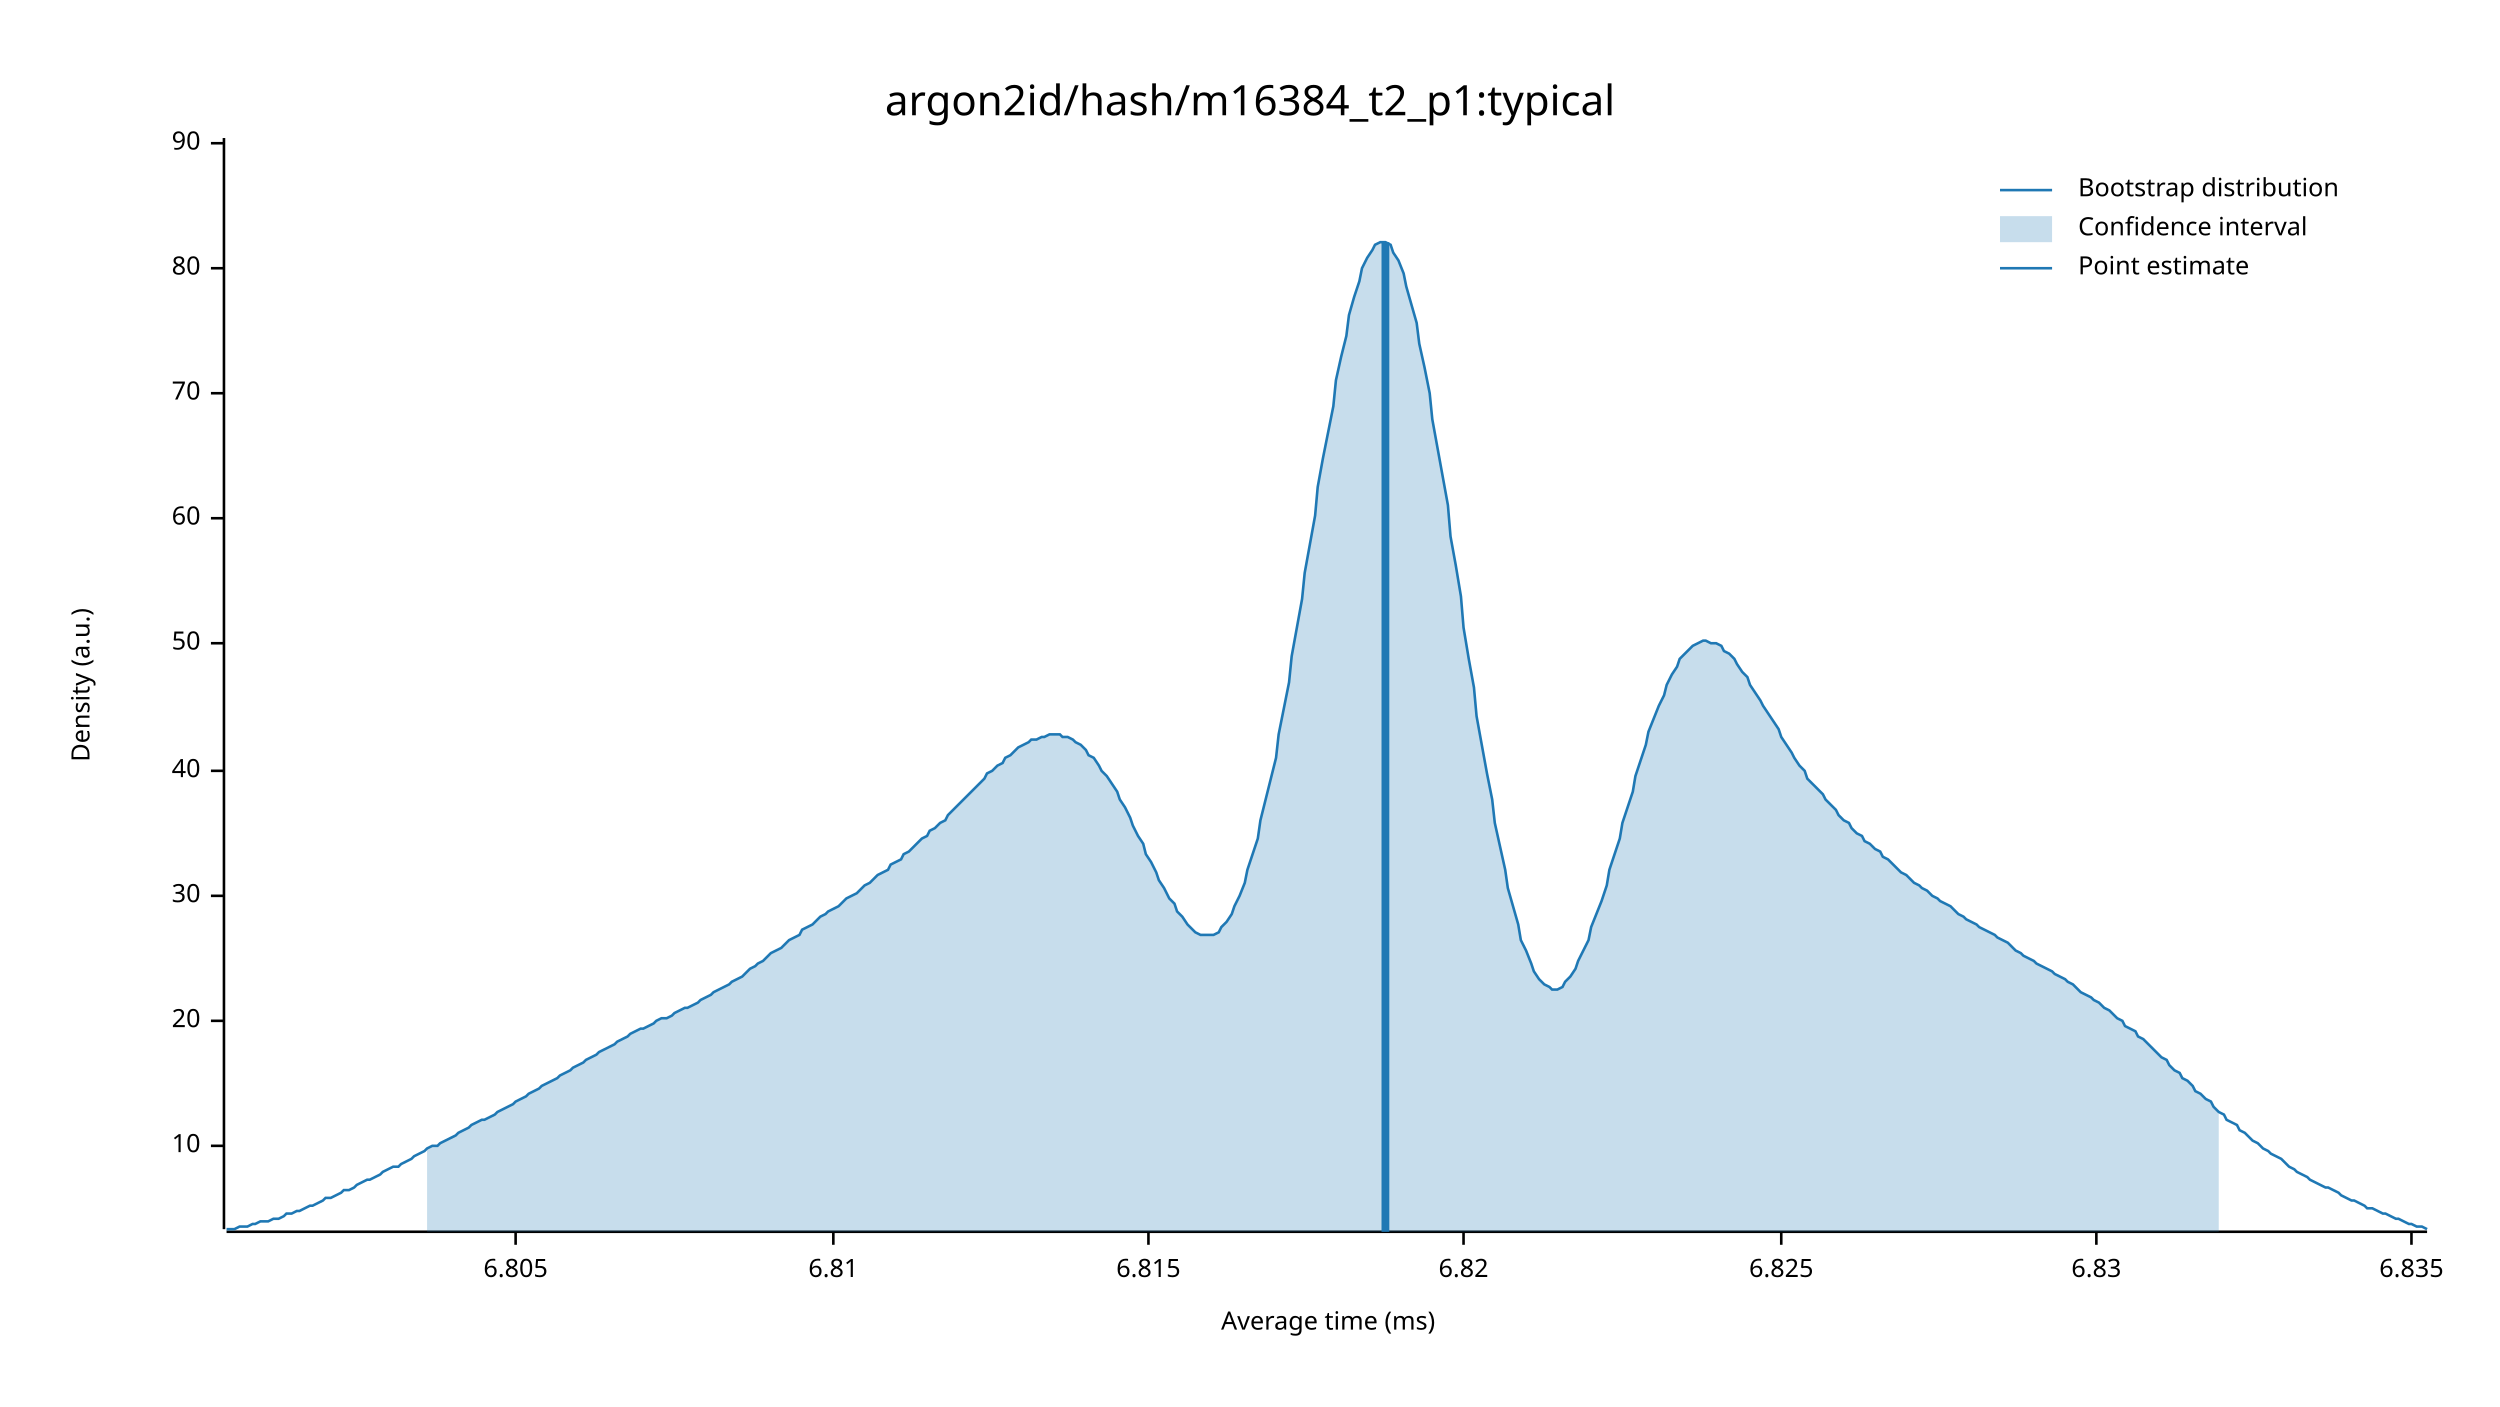
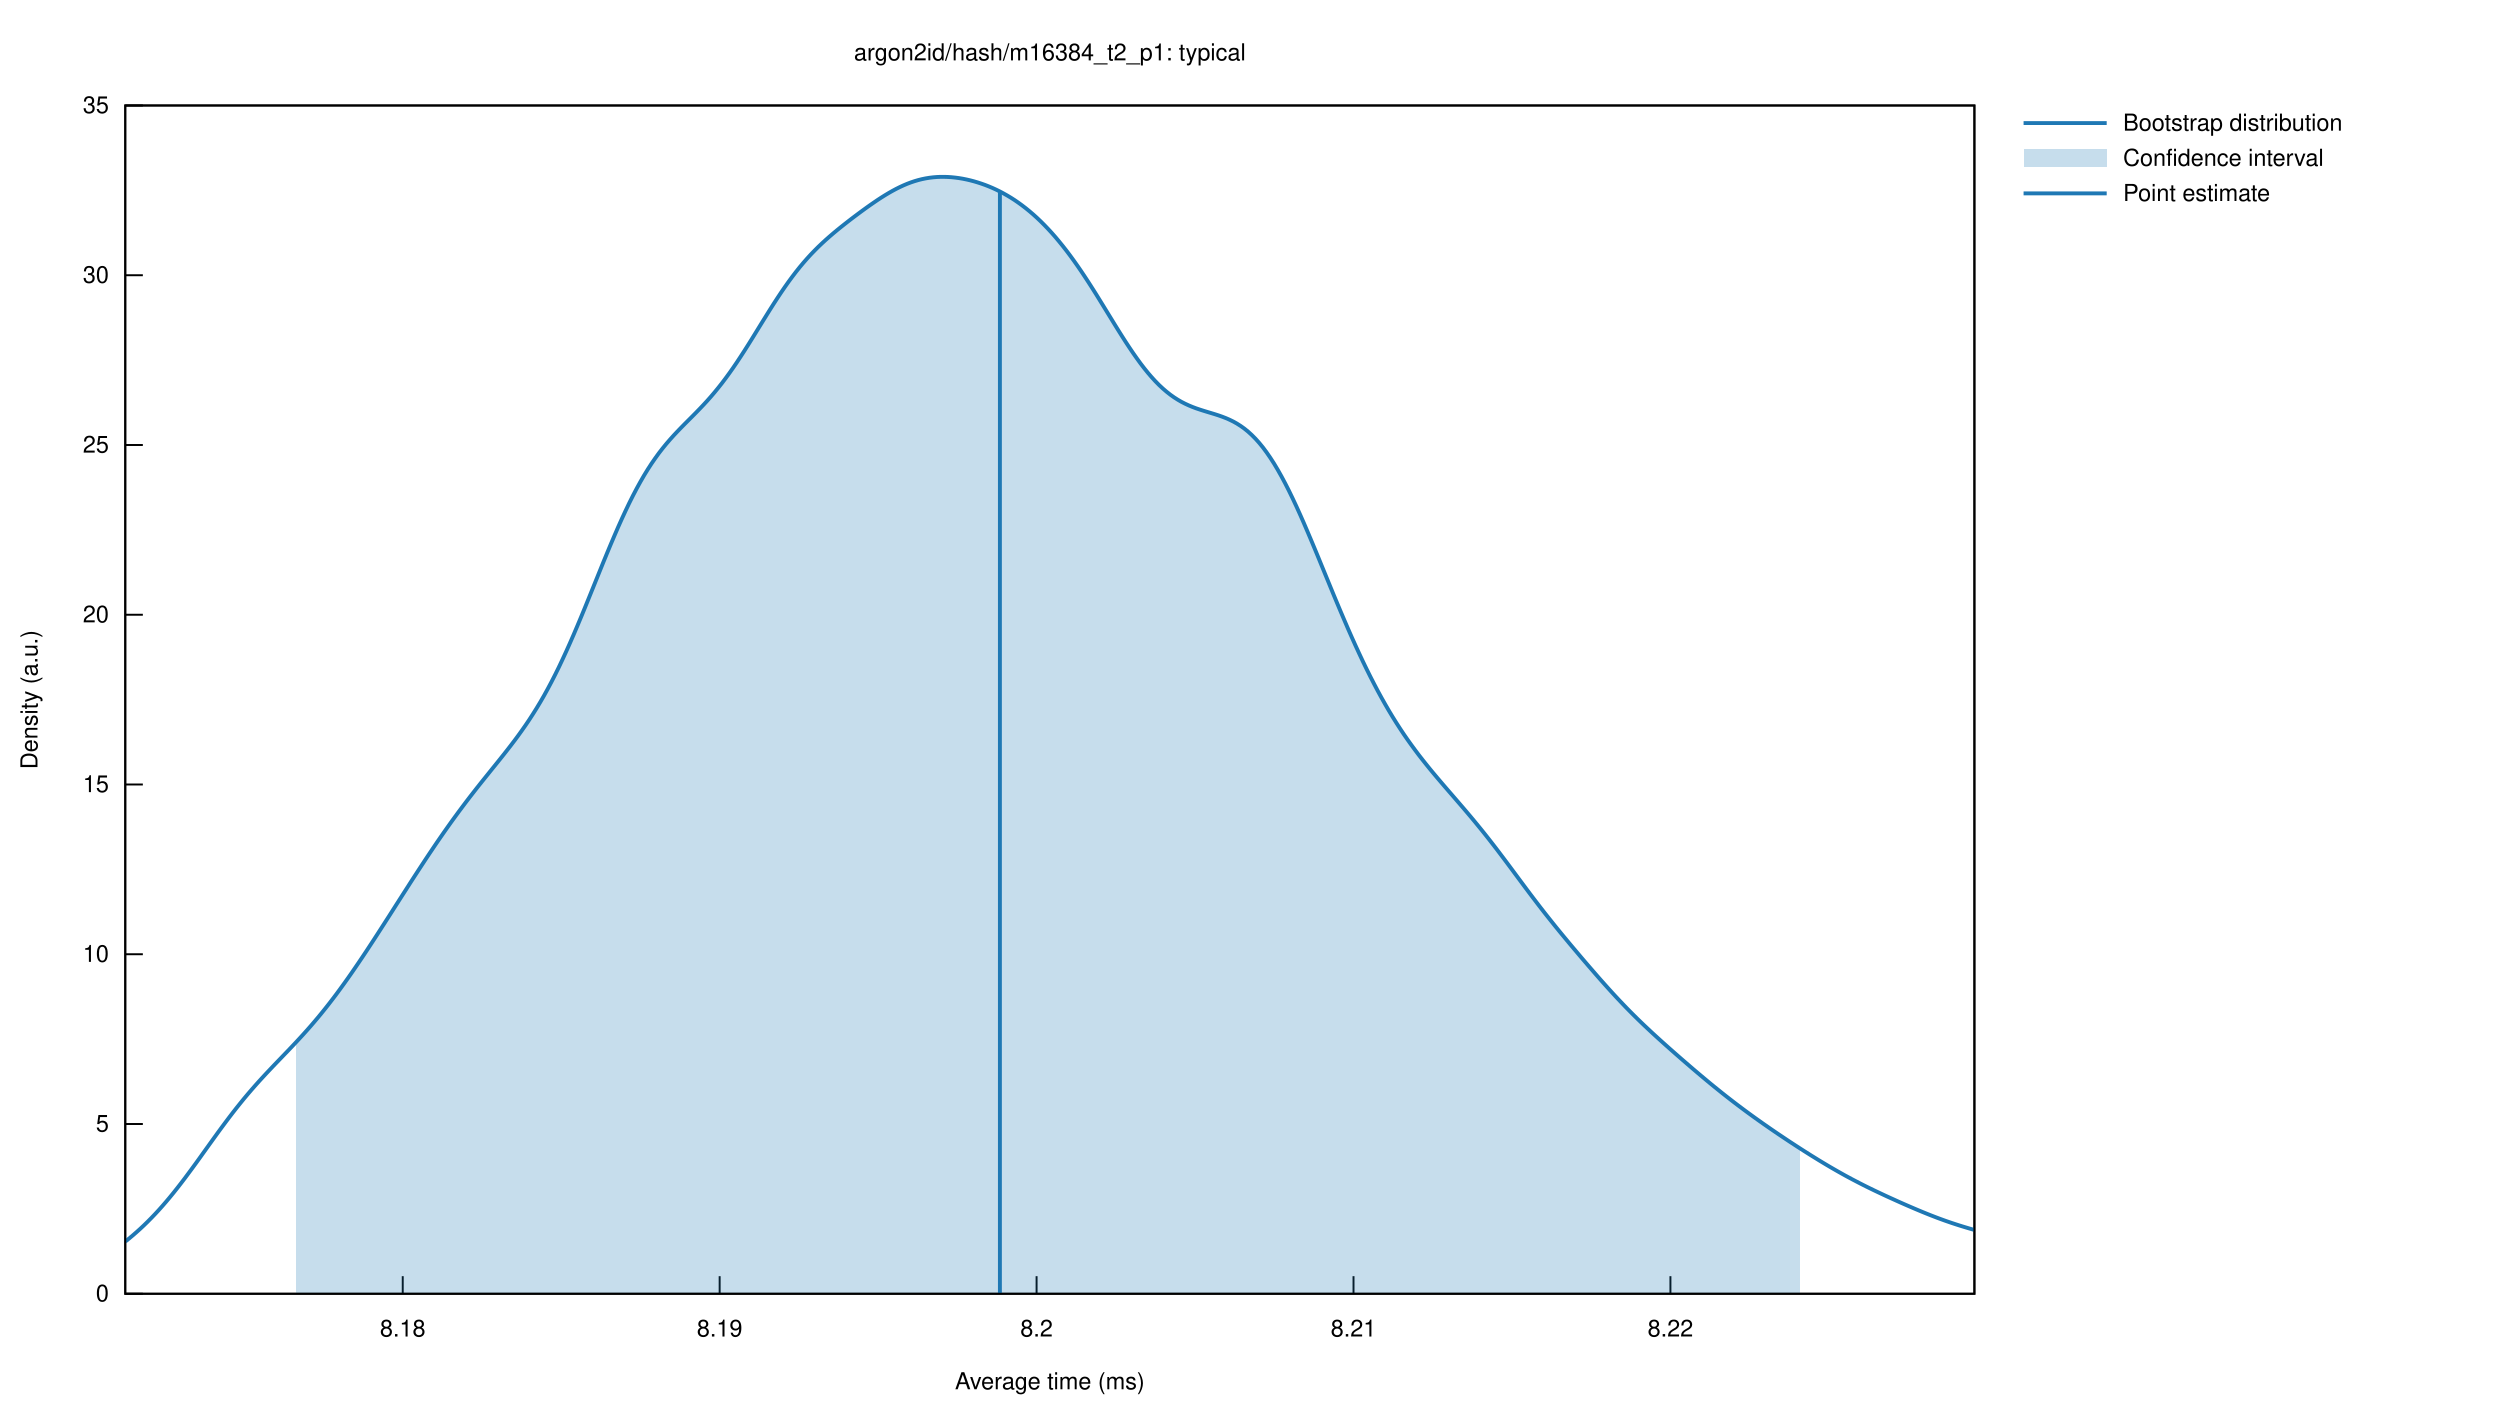
- <svg xmlns="http://www.w3.org/2000/svg" width="960" height="540" viewBox="0 0 960 540">
-   <text x="480" y="32" dy="0.76em" text-anchor="middle" font-family="sans-serif" font-size="16.129" opacity="1" fill="#000000">
- argon2id/hash/m16384_t2_p1:typical
- </text>
-   <text x="27" y="263" dy="0.76em" text-anchor="middle" font-family="sans-serif" font-size="9.677" opacity="1" fill="#000000" transform="rotate(270, 27, 263)">
- Density (a.u.)
- </text>
-   <text x="510" y="513" dy="-0.5ex" text-anchor="middle" font-family="sans-serif" font-size="9.677" opacity="1" fill="#000000">
- Average time (ms)
- </text>
-   <polyline fill="none" opacity="1" stroke="#000000" stroke-width="1" points="86,53 86,472 " />
-   <text x="77" y="440" dy="0.5ex" text-anchor="end" font-family="sans-serif" font-size="9.677" opacity="1" fill="#000000">
- 10
- </text>
-   <polyline fill="none" opacity="1" stroke="#000000" stroke-width="1" points="81,440 86,440 " />
-   <text x="77" y="392" dy="0.5ex" text-anchor="end" font-family="sans-serif" font-size="9.677" opacity="1" fill="#000000">
- 20
- </text>
-   <polyline fill="none" opacity="1" stroke="#000000" stroke-width="1" points="81,392 86,392 " />
-   <text x="77" y="344" dy="0.5ex" text-anchor="end" font-family="sans-serif" font-size="9.677" opacity="1" fill="#000000">
- 30
- </text>
-   <polyline fill="none" opacity="1" stroke="#000000" stroke-width="1" points="81,344 86,344 " />
-   <text x="77" y="296" dy="0.5ex" text-anchor="end" font-family="sans-serif" font-size="9.677" opacity="1" fill="#000000">
- 40
- </text>
-   <polyline fill="none" opacity="1" stroke="#000000" stroke-width="1" points="81,296 86,296 " />
-   <text x="77" y="247" dy="0.5ex" text-anchor="end" font-family="sans-serif" font-size="9.677" opacity="1" fill="#000000">
- 50
- </text>
-   <polyline fill="none" opacity="1" stroke="#000000" stroke-width="1" points="81,247 86,247 " />
-   <text x="77" y="199" dy="0.5ex" text-anchor="end" font-family="sans-serif" font-size="9.677" opacity="1" fill="#000000">
- 60
- </text>
-   <polyline fill="none" opacity="1" stroke="#000000" stroke-width="1" points="81,199 86,199 " />
-   <text x="77" y="151" dy="0.5ex" text-anchor="end" font-family="sans-serif" font-size="9.677" opacity="1" fill="#000000">
- 70
- </text>
-   <polyline fill="none" opacity="1" stroke="#000000" stroke-width="1" points="81,151 86,151 " />
-   <text x="77" y="103" dy="0.5ex" text-anchor="end" font-family="sans-serif" font-size="9.677" opacity="1" fill="#000000">
- 80
- </text>
-   <polyline fill="none" opacity="1" stroke="#000000" stroke-width="1" points="81,103 86,103 " />
-   <text x="77" y="55" dy="0.5ex" text-anchor="end" font-family="sans-serif" font-size="9.677" opacity="1" fill="#000000">
- 90
- </text>
-   <polyline fill="none" opacity="1" stroke="#000000" stroke-width="1" points="81,55 86,55 " />
-   <polyline fill="none" opacity="1" stroke="#000000" stroke-width="1" points="87,473 932,473 " />
-   <text x="198" y="483" dy="0.76em" text-anchor="middle" font-family="sans-serif" font-size="9.677" opacity="1" fill="#000000">
- 6.805
- </text>
-   <polyline fill="none" opacity="1" stroke="#000000" stroke-width="1" points="198,473 198,478 " />
-   <text x="320" y="483" dy="0.76em" text-anchor="middle" font-family="sans-serif" font-size="9.677" opacity="1" fill="#000000">
- 6.81
- </text>
-   <polyline fill="none" opacity="1" stroke="#000000" stroke-width="1" points="320,473 320,478 " />
-   <text x="441" y="483" dy="0.76em" text-anchor="middle" font-family="sans-serif" font-size="9.677" opacity="1" fill="#000000">
- 6.815
- </text>
-   <polyline fill="none" opacity="1" stroke="#000000" stroke-width="1" points="441,473 441,478 " />
-   <text x="562" y="483" dy="0.76em" text-anchor="middle" font-family="sans-serif" font-size="9.677" opacity="1" fill="#000000">
- 6.82
- </text>
-   <polyline fill="none" opacity="1" stroke="#000000" stroke-width="1" points="562,473 562,478 " />
-   <text x="684" y="483" dy="0.76em" text-anchor="middle" font-family="sans-serif" font-size="9.677" opacity="1" fill="#000000">
- 6.825
- </text>
-   <polyline fill="none" opacity="1" stroke="#000000" stroke-width="1" points="684,473 684,478 " />
-   <text x="805" y="483" dy="0.76em" text-anchor="middle" font-family="sans-serif" font-size="9.677" opacity="1" fill="#000000">
- 6.83
- </text>
-   <polyline fill="none" opacity="1" stroke="#000000" stroke-width="1" points="805,473 805,478 " />
-   <text x="926" y="483" dy="0.76em" text-anchor="middle" font-family="sans-serif" font-size="9.677" opacity="1" fill="#000000">
- 6.835
- </text>
-   <polyline fill="none" opacity="1" stroke="#000000" stroke-width="1" points="926,473 926,478 " />
-   <polyline fill="none" opacity="1" stroke="#1F78B4" stroke-width="1" points="87,472 88,472 90,472 92,471 93,471 95,471 97,470 98,470 100,469 102,469 103,469 105,468 107,468 109,467 110,466 112,466 114,465 115,465 117,464 119,463 120,463 122,462 124,461 125,460 127,460 129,459 131,458 132,457 134,457 136,456 137,455 139,454 141,453 142,453 144,452 146,451 147,450 149,449 151,448 153,448 154,447 156,446 158,445 159,444 161,443 163,442 164,441 166,440 168,440 169,439 171,438 173,437 175,436 176,435 178,434 180,433 181,432 183,431 185,430 186,430 188,429 190,428 191,427 193,426 195,425 197,424 198,423 200,422 202,421 203,420 205,419 207,418 208,417 210,416 212,415 214,414 215,413 217,412 219,411 220,410 222,409 224,408 225,407 227,406 229,405 230,404 232,403 234,402 236,401 237,400 239,399 241,398 242,397 244,396 246,395 247,395 249,394 251,393 252,392 254,391 256,391 258,390 259,389 261,388 263,387 264,387 266,386 268,385 269,384 271,383 273,382 274,381 276,380 278,379 280,378 281,377 283,376 285,375 286,374 288,372 290,371 291,370 293,369 295,367 296,366 298,365 300,364 302,362 303,361 305,360 307,359 308,357 310,356 312,355 313,354 315,352 317,351 318,350 320,349 322,348 324,346 325,345 327,344 329,343 330,342 332,340 334,339 335,338 337,336 339,335 341,334 342,332 344,331 346,330 347,328 349,327 351,325 352,324 354,322 356,321 357,319 359,318 361,316 363,315 364,313 366,311 368,309 369,308 371,306 373,304 374,303 376,301 378,299 379,297 381,296 383,294 385,293 386,291 388,290 390,288 391,287 393,286 395,285 396,284 398,284 400,283 401,283 403,282 405,282 407,282 408,283 410,283 412,284 413,285 415,286 417,288 418,290 420,291 422,294 423,296 425,298 427,301 429,304 430,307 432,310 434,314 435,317 437,321 439,324 440,328 442,331 444,335 445,338 447,341 449,345 451,347 452,350 454,352 456,355 457,356 459,358 461,359 462,359 464,359 466,359 468,358 469,356 471,354 473,351 474,348 476,344 478,339 479,334 481,328 483,322 484,315 486,307 488,299 490,291 491,282 493,272 495,262 496,252 498,241 500,230 501,220 503,209 505,198 506,187 508,176 510,166 512,156 513,146 515,137 517,129 518,121 520,114 522,108 523,103 525,99 527,96 528,94 530,93 532,93 534,94 535,97 537,100 539,105 540,110 542,117 544,124 545,132 547,141 549,151 550,161 552,172 554,183 556,194 557,206 559,217 561,229 562,241 564,253 566,264 567,275 569,286 571,297 573,307 574,316 576,325 578,334 579,341 581,348 583,355 584,361 586,365 588,370 589,373 591,376 593,378 595,379 596,380 598,380 600,379 601,377 603,375 605,372 606,369 608,365 610,361 611,356 613,351 615,346 617,340 618,334 620,328 622,322 623,316 625,310 627,304 628,298 630,292 632,286 633,281 635,276 637,271 639,267 640,263 642,259 644,256 645,253 647,251 649,249 650,248 652,247 654,246 655,246 657,247 659,247 661,248 662,250 664,251 666,253 667,255 669,258 671,260 672,263 674,266 676,269 677,271 679,274 681,277 683,280 684,283 686,286 688,289 689,291 691,294 693,296 694,299 696,301 698,303 700,305 701,307 703,309 705,311 706,313 708,315 710,316 711,318 713,320 715,321 716,323 718,324 720,326 722,327 723,329 725,330 727,332 728,333 730,335 732,336 733,337 735,339 737,340 738,341 740,342 742,344 744,345 745,346 747,347 749,348 750,349 752,351 754,352 755,353 757,354 759,355 760,356 762,357 764,358 766,359 767,360 769,361 771,362 772,363 774,365 776,366 777,367 779,368 781,369 782,370 784,371 786,372 788,373 789,374 791,375 793,376 794,377 796,378 798,380 799,381 801,382 803,383 804,384 806,385 808,387 810,388 811,389 813,391 815,392 816,394 818,395 820,396 821,398 823,399 825,401 827,403 828,404 830,406 832,407 833,409 835,411 837,412 838,414 840,415 842,417 843,419 845,420 847,422 849,423 850,425 852,427 854,428 855,430 857,431 859,432 860,434 862,435 864,437 865,438 867,439 869,441 871,442 872,443 874,444 876,445 877,446 879,448 881,449 882,450 884,451 886,452 887,453 889,454 891,455 893,456 894,456 896,457 898,458 899,459 901,460 903,461 904,461 906,462 908,463 909,464 911,464 913,465 915,466 916,466 918,467 920,468 921,468 923,469 925,470 926,470 928,471 930,471 932,472 " />
-   <polygon opacity="0.25" fill="#1F78B4" points="164,441 166,440 168,440 169,439 171,438 173,437 175,436 176,435 178,434 180,433 181,432 183,431 185,430 186,430 188,429 190,428 191,427 193,426 195,425 197,424 198,423 200,422 202,421 203,420 205,419 207,418 208,417 210,416 212,415 214,414 215,413 217,412 219,411 220,410 222,409 224,408 225,407 227,406 229,405 230,404 232,403 234,402 236,401 237,400 239,399 241,398 242,397 244,396 246,395 247,395 249,394 251,393 252,392 254,391 256,391 258,390 259,389 261,388 263,387 264,387 266,386 268,385 269,384 271,383 273,382 274,381 276,380 278,379 280,378 281,377 283,376 285,375 286,374 288,372 290,371 291,370 293,369 295,367 296,366 298,365 300,364 302,362 303,361 305,360 307,359 308,357 310,356 312,355 313,354 315,352 317,351 318,350 320,349 322,348 324,346 325,345 327,344 329,343 330,342 332,340 334,339 335,338 337,336 339,335 341,334 342,332 344,331 346,330 347,328 349,327 351,325 352,324 354,322 356,321 357,319 359,318 361,316 363,315 364,313 366,311 368,309 369,308 371,306 373,304 374,303 376,301 378,299 379,297 381,296 383,294 385,293 386,291 388,290 390,288 391,287 393,286 395,285 396,284 398,284 400,283 401,283 403,282 405,282 407,282 408,283 410,283 412,284 413,285 415,286 417,288 418,290 420,291 422,294 423,296 425,298 427,301 429,304 430,307 432,310 434,314 435,317 437,321 439,324 440,328 442,331 444,335 445,338 447,341 449,345 451,347 452,350 454,352 456,355 457,356 459,358 461,359 462,359 464,359 466,359 468,358 469,356 471,354 473,351 474,348 476,344 478,339 479,334 481,328 483,322 484,315 486,307 488,299 490,291 491,282 493,272 495,262 496,252 498,241 500,230 501,220 503,209 505,198 506,187 508,176 510,166 512,156 513,146 515,137 517,129 518,121 520,114 522,108 523,103 525,99 527,96 528,94 530,93 532,93 534,94 535,97 537,100 539,105 540,110 542,117 544,124 545,132 547,141 549,151 550,161 552,172 554,183 556,194 557,206 559,217 561,229 562,241 564,253 566,264 567,275 569,286 571,297 573,307 574,316 576,325 578,334 579,341 581,348 583,355 584,361 586,365 588,370 589,373 591,376 593,378 595,379 596,380 598,380 600,379 601,377 603,375 605,372 606,369 608,365 610,361 611,356 613,351 615,346 617,340 618,334 620,328 622,322 623,316 625,310 627,304 628,298 630,292 632,286 633,281 635,276 637,271 639,267 640,263 642,259 644,256 645,253 647,251 649,249 650,248 652,247 654,246 655,246 657,247 659,247 661,248 662,250 664,251 666,253 667,255 669,258 671,260 672,263 674,266 676,269 677,271 679,274 681,277 683,280 684,283 686,286 688,289 689,291 691,294 693,296 694,299 696,301 698,303 700,305 701,307 703,309 705,311 706,313 708,315 710,316 711,318 713,320 715,321 716,323 718,324 720,326 722,327 723,329 725,330 727,332 728,333 730,335 732,336 733,337 735,339 737,340 738,341 740,342 742,344 744,345 745,346 747,347 749,348 750,349 752,351 754,352 755,353 757,354 759,355 760,356 762,357 764,358 766,359 767,360 769,361 771,362 772,363 774,365 776,366 777,367 779,368 781,369 782,370 784,371 786,372 788,373 789,374 791,375 793,376 794,377 796,378 798,380 799,381 801,382 803,383 804,384 806,385 808,387 810,388 811,389 813,391 815,392 816,394 818,395 820,396 821,398 823,399 825,401 827,403 828,404 830,406 832,407 833,409 835,411 837,412 838,414 840,415 842,417 843,419 845,420 847,422 849,423 850,425 852,427 852,473 164,473 " />
-   <polyline fill="none" opacity="1" stroke="#1F78B4" stroke-width="3" points="532,473 532,93 " />
-   <text x="798" y="68" dy="0.76em" text-anchor="start" font-family="sans-serif" font-size="9.677" opacity="1" fill="#000000">
- Bootstrap distribution
- </text>
-   <text x="798" y="83" dy="0.76em" text-anchor="start" font-family="sans-serif" font-size="9.677" opacity="1" fill="#000000">
- Confidence interval
- </text>
-   <text x="798" y="98" dy="0.76em" text-anchor="start" font-family="sans-serif" font-size="9.677" opacity="1" fill="#000000">
- Point estimate
- </text>
-   <polyline fill="none" opacity="1" stroke="#1F78B4" stroke-width="1" points="768,73 788,73 " />
-   <rect x="768" y="83" width="20" height="10" opacity="0.25" fill="#1F78B4" stroke="none" />
-   <polyline fill="none" opacity="1" stroke="#1F78B4" stroke-width="1" points="768,103 788,103 " />
+ <svg xmlns="http://www.w3.org/2000/svg" xmlns:xlink="http://www.w3.org/1999/xlink" viewBox="0 0 1280 720">
+   <g id="gnuplot_canvas">
+     <rect x="0" y="0" width="1280" height="720" fill="none" />
+     <defs>
+       <circle id="gpDot" r="0.5" stroke-width="0.5" stroke="currentColor" />
+       <path id="gpPt0" stroke-width="0.222" stroke="currentColor" d="M-1,0 h2 M0,-1 v2" />
+       <path id="gpPt1" stroke-width="0.222" stroke="currentColor" d="M-1,-1 L1,1 M1,-1 L-1,1" />
+       <path id="gpPt2" stroke-width="0.222" stroke="currentColor" d="M-1,0 L1,0 M0,-1 L0,1 M-1,-1 L1,1 M-1,1 L1,-1" />
+       <rect id="gpPt3" stroke-width="0.222" stroke="currentColor" x="-1" y="-1" width="2" height="2" />
+       <rect id="gpPt4" stroke-width="0.222" stroke="currentColor" fill="currentColor" x="-1" y="-1" width="2" height="2" />
+       <circle id="gpPt5" stroke-width="0.222" stroke="currentColor" cx="0" cy="0" r="1" />
+       <use xlink:href="#gpPt5" id="gpPt6" fill="currentColor" stroke="none" />
+       <path id="gpPt7" stroke-width="0.222" stroke="currentColor" d="M0,-1.33 L-1.33,0.67 L1.33,0.67 z" />
+       <use xlink:href="#gpPt7" id="gpPt8" fill="currentColor" stroke="none" />
+       <use xlink:href="#gpPt7" id="gpPt9" stroke="currentColor" transform="rotate(180)" />
+       <use xlink:href="#gpPt9" id="gpPt10" fill="currentColor" stroke="none" />
+       <use xlink:href="#gpPt3" id="gpPt11" stroke="currentColor" transform="rotate(45)" />
+       <use xlink:href="#gpPt11" id="gpPt12" fill="currentColor" stroke="none" />
+       <path id="gpPt13" stroke-width="0.222" stroke="currentColor" d="M0,1.330 L1.265,0.411 L0.782,-1.067 L-0.782,-1.076 L-1.265,0.411 z" />
+       <use xlink:href="#gpPt13" id="gpPt14" fill="currentColor" stroke="none" />
+       <filter id="textbox" filterUnits="objectBoundingBox" x="0" y="0" height="1" width="1">
+         <feFlood flood-color="white" flood-opacity="1" result="bgnd" />
+         <feComposite in="SourceGraphic" in2="bgnd" operator="atop" />
+       </filter>
+       <filter id="greybox" filterUnits="objectBoundingBox" x="0" y="0" height="1" width="1">
+         <feFlood flood-color="lightgrey" flood-opacity="1" result="grey" />
+         <feComposite in="SourceGraphic" in2="grey" operator="atop" />
+       </filter>
+     </defs>
+     <g fill="none" color="white" stroke="currentColor" stroke-width="1.00" stroke-linecap="butt" stroke-linejoin="miter">
+ </g>
+     <g fill="none" color="black" stroke="currentColor" stroke-width="1.00" stroke-linecap="butt" stroke-linejoin="miter">
+       <path stroke="black" d="M64.14,662.40 L73.14,662.40  " />
+       <g transform="translate(55.75,666.30)" stroke="none" fill="black" font-family="Helvetica" font-size="12.00" text-anchor="end">
+         <text>
+           <tspan font-family="Helvetica"> 0</tspan>
+         </text>
+       </g>
+     </g>
+     <g fill="none" color="black" stroke="currentColor" stroke-width="1.00" stroke-linecap="butt" stroke-linejoin="miter">
+       <path stroke="black" d="M64.14,575.49 L73.14,575.49  " />
+       <g transform="translate(55.75,579.39)" stroke="none" fill="black" font-family="Helvetica" font-size="12.00" text-anchor="end">
+         <text>
+           <tspan font-family="Helvetica"> 5</tspan>
+         </text>
+       </g>
+     </g>
+     <g fill="none" color="black" stroke="currentColor" stroke-width="1.00" stroke-linecap="butt" stroke-linejoin="miter">
+       <path stroke="black" d="M64.14,488.57 L73.14,488.57  " />
+       <g transform="translate(55.75,492.47)" stroke="none" fill="black" font-family="Helvetica" font-size="12.00" text-anchor="end">
+         <text>
+           <tspan font-family="Helvetica"> 10</tspan>
+         </text>
+       </g>
+     </g>
+     <g fill="none" color="black" stroke="currentColor" stroke-width="1.00" stroke-linecap="butt" stroke-linejoin="miter">
+       <path stroke="black" d="M64.14,401.66 L73.14,401.66  " />
+       <g transform="translate(55.75,405.56)" stroke="none" fill="black" font-family="Helvetica" font-size="12.00" text-anchor="end">
+         <text>
+           <tspan font-family="Helvetica"> 15</tspan>
+         </text>
+       </g>
+     </g>
+     <g fill="none" color="black" stroke="currentColor" stroke-width="1.00" stroke-linecap="butt" stroke-linejoin="miter">
+       <path stroke="black" d="M64.14,314.75 L73.14,314.75  " />
+       <g transform="translate(55.75,318.65)" stroke="none" fill="black" font-family="Helvetica" font-size="12.00" text-anchor="end">
+         <text>
+           <tspan font-family="Helvetica"> 20</tspan>
+         </text>
+       </g>
+     </g>
+     <g fill="none" color="black" stroke="currentColor" stroke-width="1.00" stroke-linecap="butt" stroke-linejoin="miter">
+       <path stroke="black" d="M64.14,227.84 L73.14,227.84  " />
+       <g transform="translate(55.75,231.74)" stroke="none" fill="black" font-family="Helvetica" font-size="12.00" text-anchor="end">
+         <text>
+           <tspan font-family="Helvetica"> 25</tspan>
+         </text>
+       </g>
+     </g>
+     <g fill="none" color="black" stroke="currentColor" stroke-width="1.00" stroke-linecap="butt" stroke-linejoin="miter">
+       <path stroke="black" d="M64.14,140.92 L73.14,140.92  " />
+       <g transform="translate(55.75,144.82)" stroke="none" fill="black" font-family="Helvetica" font-size="12.00" text-anchor="end">
+         <text>
+           <tspan font-family="Helvetica"> 30</tspan>
+         </text>
+       </g>
+     </g>
+     <g fill="none" color="black" stroke="currentColor" stroke-width="1.00" stroke-linecap="butt" stroke-linejoin="miter">
+       <path stroke="black" d="M64.14,54.01 L73.14,54.01  " />
+       <g transform="translate(55.75,57.91)" stroke="none" fill="black" font-family="Helvetica" font-size="12.00" text-anchor="end">
+         <text>
+           <tspan font-family="Helvetica"> 35</tspan>
+         </text>
+       </g>
+     </g>
+     <g fill="none" color="black" stroke="currentColor" stroke-width="1.00" stroke-linecap="butt" stroke-linejoin="miter">
+       <path stroke="black" d="M206.20,662.40 L206.20,653.40  " />
+       <g transform="translate(206.20,684.30)" stroke="none" fill="black" font-family="Helvetica" font-size="12.00" text-anchor="middle">
+         <text>
+           <tspan font-family="Helvetica"> 8.18</tspan>
+         </text>
+       </g>
+     </g>
+     <g fill="none" color="black" stroke="currentColor" stroke-width="1.00" stroke-linecap="butt" stroke-linejoin="miter">
+       <path stroke="black" d="M368.46,662.40 L368.46,653.40  " />
+       <g transform="translate(368.46,684.30)" stroke="none" fill="black" font-family="Helvetica" font-size="12.00" text-anchor="middle">
+         <text>
+           <tspan font-family="Helvetica"> 8.19</tspan>
+         </text>
+       </g>
+     </g>
+     <g fill="none" color="black" stroke="currentColor" stroke-width="1.00" stroke-linecap="butt" stroke-linejoin="miter">
+       <path stroke="black" d="M530.73,662.40 L530.73,653.40  " />
+       <g transform="translate(530.73,684.30)" stroke="none" fill="black" font-family="Helvetica" font-size="12.00" text-anchor="middle">
+         <text>
+           <tspan font-family="Helvetica"> 8.2</tspan>
+         </text>
+       </g>
+     </g>
+     <g fill="none" color="black" stroke="currentColor" stroke-width="1.00" stroke-linecap="butt" stroke-linejoin="miter">
+       <path stroke="black" d="M693.00,662.40 L693.00,653.40  " />
+       <g transform="translate(693.00,684.30)" stroke="none" fill="black" font-family="Helvetica" font-size="12.00" text-anchor="middle">
+         <text>
+           <tspan font-family="Helvetica"> 8.21</tspan>
+         </text>
+       </g>
+     </g>
+     <g fill="none" color="black" stroke="currentColor" stroke-width="1.00" stroke-linecap="butt" stroke-linejoin="miter">
+       <path stroke="black" d="M855.26,662.40 L855.26,653.40  " />
+       <g transform="translate(855.26,684.30)" stroke="none" fill="black" font-family="Helvetica" font-size="12.00" text-anchor="middle">
+         <text>
+           <tspan font-family="Helvetica"> 8.22</tspan>
+         </text>
+       </g>
+     </g>
+     <g fill="none" color="black" stroke="currentColor" stroke-width="1.00" stroke-linecap="butt" stroke-linejoin="miter">
+ </g>
+     <g fill="none" color="black" stroke="currentColor" stroke-width="1.00" stroke-linecap="butt" stroke-linejoin="miter">
+       <path stroke="black" d="M64.14,54.01 L64.14,662.40 L1010.90,662.40 L1010.90,54.01 L64.14,54.01 Z  " />
+     </g>
+     <g fill="none" color="black" stroke="currentColor" stroke-width="1.00" stroke-linecap="butt" stroke-linejoin="miter">
+ </g>
+     <g id="gnuplot_plot_1">
+       <g fill="none" color="white" stroke="black" stroke-width="2.00" stroke-linecap="butt" stroke-linejoin="miter">
+ </g>
+       <g fill="none" color="black" stroke="currentColor" stroke-width="2.00" stroke-linecap="butt" stroke-linejoin="miter">
+         <g transform="translate(1087.02,66.91)" stroke="none" fill="black" font-family="Helvetica" font-size="12.00" text-anchor="start">
+           <text>
+             <tspan font-family="Helvetica">Bootstrap distribution</tspan>
+           </text>
+         </g>
+       </g>
+       <g fill="none" color="black" stroke="currentColor" stroke-width="2.00" stroke-linecap="butt" stroke-linejoin="miter">
+         <path stroke="rgb( 31, 120, 180)" d="M1036.07,63.01 L1078.63,63.01 M64.14,635.68 L66.04,634.15 L67.93,632.57 L69.83,630.92 L71.73,629.21 L73.63,627.43   L75.52,625.59 L77.42,623.67 L79.32,621.69 L81.22,619.64 L83.11,617.52 L85.01,615.33 L86.91,613.07 L88.81,610.75   L90.70,608.37 L92.60,605.93 L94.50,603.44 L96.39,600.90 L98.29,598.33 L100.19,595.73 L102.09,593.10 L103.98,590.45   L105.88,587.80 L107.78,585.15 L109.68,582.51 L111.57,579.89 L113.47,577.30 L115.37,574.74 L117.26,572.22 L119.16,569.74   L121.06,567.31 L122.96,564.94 L124.85,562.61 L126.75,560.34 L128.65,558.12 L130.55,555.95 L132.44,553.83 L134.34,551.75   L136.24,549.70 L138.14,547.69 L140.03,545.69 L141.93,543.71 L143.83,541.74 L145.72,539.77 L147.62,537.80 L149.52,535.80   L151.42,533.79 L153.31,531.75 L155.21,529.68 L157.11,527.56 L159.01,525.41 L160.90,523.21 L162.80,520.96 L164.70,518.65   L166.59,516.30 L168.49,513.89 L170.39,511.42 L172.29,508.91 L174.18,506.34 L176.08,503.72 L177.98,501.06 L179.88,498.35   L181.77,495.60 L183.67,492.81 L185.57,489.99 L187.47,487.14 L189.36,484.26 L191.26,481.36 L193.16,478.43 L195.05,475.49   L196.95,472.54 L198.85,469.58 L200.75,466.61 L202.64,463.63 L204.54,460.66 L206.44,457.69 L208.34,454.73 L210.23,451.77   L212.13,448.83 L214.03,445.91 L215.93,443.00 L217.82,440.12 L219.72,437.26 L221.62,434.43 L223.51,431.63 L225.41,428.87   L227.31,426.13 L229.21,423.44 L231.10,420.78 L233.00,418.16 L234.90,415.57 L236.80,413.02 L238.69,410.51 L240.59,408.03   L242.49,405.59 L244.38,403.17 L246.28,400.78 L248.18,398.41 L250.08,396.05 L251.97,393.70 L253.87,391.35 L255.77,388.99   L257.67,386.61 L259.56,384.21 L261.46,381.76 L263.36,379.27 L265.26,376.71 L267.15,374.08 L269.05,371.37 L270.95,368.56   L272.84,365.64 L274.74,362.61 L276.64,359.45 L278.54,356.16 L280.43,352.73 L282.33,349.16 L284.23,345.45 L286.13,341.60   L288.02,337.61 L289.92,333.49 L291.82,329.25 L293.72,324.90 L295.61,320.45 L297.51,315.92 L299.41,311.31 L301.30,306.66   L303.20,301.97 L305.10,297.27 L307.00,292.57 L308.89,287.90 L310.79,283.28 L312.69,278.72 L314.59,274.26 L316.48,269.89   L318.38,265.65 L320.28,261.54 L322.17,257.58 L324.07,253.78 L325.97,250.15 L327.87,246.70 L329.76,243.42 L331.66,240.32   L333.56,237.39 L335.46,234.63 L337.35,232.02 L339.25,229.57 L341.15,227.24 L343.05,225.04 L344.94,222.93 L346.84,220.91   L348.74,218.94 L350.63,217.02 L352.53,215.12 L354.43,213.22 L356.33,211.30 L358.22,209.35 L360.12,207.35 L362.02,205.29   L363.92,203.15 L365.81,200.93 L367.71,198.61 L369.61,196.21 L371.50,193.70 L373.40,191.10 L375.30,188.41 L377.20,185.62   L379.09,182.76 L380.99,179.83 L382.89,176.84 L384.79,173.80 L386.68,170.74 L388.58,167.65 L390.48,164.57 L392.38,161.51   L394.27,158.47 L396.17,155.48 L398.07,152.55 L399.96,149.70 L401.86,146.93 L403.76,144.24 L405.66,141.66 L407.55,139.18   L409.45,136.80 L411.35,134.53 L413.25,132.36 L415.14,130.29 L417.04,128.32 L418.94,126.42 L420.84,124.61 L422.73,122.87   L424.63,121.19 L426.53,119.56 L428.42,117.98 L430.32,116.44 L432.22,114.93 L434.12,113.44 L436.01,111.98 L437.91,110.55   L439.81,109.13 L441.71,107.73 L443.60,106.36 L445.50,105.01 L447.40,103.70 L449.29,102.41 L451.19,101.17 L453.09,99.98   L454.99,98.84 L456.88,97.76 L458.78,96.74 L460.68,95.79 L462.58,94.91 L464.47,94.11 L466.37,93.39 L468.27,92.75   L470.17,92.19 L472.06,91.72 L473.96,91.33 L475.86,91.02 L477.75,90.79 L479.65,90.63 L481.55,90.55 L483.45,90.55   L485.34,90.61 L487.24,90.74 L489.14,90.94 L491.04,91.19 L492.93,91.51 L494.83,91.89 L496.73,92.33 L498.63,92.83   L500.52,93.39 L502.42,94.01 L504.32,94.68 L506.21,95.42 L508.11,96.22 L510.01,97.09 L511.91,98.02 L513.80,99.03   L515.70,100.10 L517.60,101.24 L519.50,102.46 L521.39,103.76 L523.29,105.14 L525.19,106.60 L527.08,108.14 L528.98,109.76   L530.88,111.48 L532.78,113.28 L534.67,115.17 L536.57,117.15 L538.47,119.21 L540.37,121.37 L542.26,123.63 L544.16,125.97   L546.06,128.40 L547.96,130.92 L549.85,133.52 L551.75,136.21 L553.65,138.98 L555.54,141.82 L557.44,144.72 L559.34,147.69   L561.24,150.70 L563.13,153.76 L565.03,156.84 L566.93,159.94 L568.83,163.03 L570.72,166.12 L572.62,169.18 L574.52,172.20   L576.41,175.16 L578.31,178.04 L580.21,180.85 L582.11,183.55 L584.00,186.15 L585.90,188.62 L587.80,190.97 L589.70,193.18   L591.59,195.24 L593.49,197.17 L595.39,198.94 L597.29,200.57 L599.18,202.06 L601.08,203.41 L602.98,204.63 L604.87,205.73   L606.77,206.70 L608.67,207.58 L610.57,208.37 L612.46,209.08 L614.36,209.72 L616.26,210.33 L618.16,210.91 L620.05,211.48   L621.95,212.06 L623.85,212.67 L625.75,213.34 L627.64,214.07 L629.54,214.90 L631.44,215.83 L633.33,216.89 L635.23,218.10   L637.13,219.46 L639.03,221.00 L640.92,222.72 L642.82,224.64 L644.72,226.76 L646.62,229.09 L648.51,231.64 L650.41,234.39   L652.31,237.35 L654.20,240.52 L656.10,243.89 L658.00,247.45 L659.90,251.18 L661.79,255.08 L663.69,259.13 L665.59,263.32   L667.49,267.62 L669.38,272.03 L671.28,276.51 L673.18,281.06 L675.08,285.65 L676.97,290.27 L678.87,294.90 L680.77,299.52   L682.66,304.13 L684.56,308.69 L686.46,313.21 L688.36,317.66 L690.25,322.05 L692.15,326.36 L694.05,330.58 L695.95,334.70   L697.84,338.73 L699.74,342.65 L701.64,346.47 L703.54,350.17 L705.43,353.77 L707.33,357.25 L709.23,360.62 L711.12,363.88   L713.02,367.03 L714.92,370.08 L716.82,373.02 L718.71,375.87 L720.61,378.62 L722.51,381.28 L724.41,383.87 L726.30,386.39   L728.20,388.83 L730.10,391.22 L731.99,393.56 L733.89,395.86 L735.79,398.12 L737.69,400.35 L739.58,402.56 L741.48,404.76   L743.38,406.95 L745.28,409.15 L747.17,411.34 L749.07,413.55 L750.97,415.78 L752.87,418.02 L754.76,420.29 L756.66,422.60   L758.56,424.93 L760.45,427.29 L762.35,429.69 L764.25,432.13 L766.15,434.59 L768.04,437.08 L769.94,439.60 L771.84,442.13   L773.74,444.68 L775.63,447.24 L777.53,449.80 L779.43,452.35 L781.32,454.90 L783.22,457.43 L785.12,459.94 L787.02,462.43   L788.91,464.89 L790.81,467.33 L792.71,469.73 L794.61,472.11 L796.50,474.47 L798.40,476.80 L800.30,479.11 L802.20,481.40   L804.09,483.67 L805.99,485.93 L807.89,488.17 L809.78,490.41 L811.68,492.63 L813.58,494.84 L815.48,497.03 L817.37,499.21   L819.27,501.38 L821.17,503.52 L823.07,505.64 L824.96,507.73 L826.86,509.80 L828.76,511.83 L830.66,513.83 L832.55,515.81   L834.45,517.74 L836.35,519.65 L838.24,521.52 L840.14,523.36 L842.04,525.18 L843.94,526.96 L845.83,528.73 L847.73,530.47   L849.63,532.20 L851.53,533.91 L853.42,535.60 L855.32,537.29 L857.22,538.96 L859.11,540.62 L861.01,542.28 L862.91,543.92   L864.81,545.56 L866.70,547.19 L868.60,548.80 L870.50,550.41 L872.40,552.00 L874.29,553.58 L876.19,555.15 L878.09,556.70   L879.99,558.23 L881.88,559.75 L883.78,561.25 L885.68,562.73 L887.57,564.19 L889.47,565.64 L891.37,567.07 L893.27,568.49   L895.16,569.88 L897.06,571.26 L898.96,572.63 L900.86,573.98 L902.75,575.32 L904.65,576.64 L906.55,577.96 L908.45,579.26   L910.34,580.55 L912.24,581.82 L914.14,583.09 L916.03,584.35 L917.93,585.59 L919.83,586.83 L921.73,588.06 L923.62,589.27   L925.52,590.47 L927.42,591.67 L929.32,592.84 L931.21,594.01 L933.11,595.16 L935.01,596.30 L936.90,597.42 L938.80,598.52   L940.70,599.61 L942.60,600.68 L944.49,601.74 L946.39,602.77 L948.29,603.79 L950.19,604.78 L952.08,605.76 L953.98,606.73   L955.88,607.68 L957.78,608.61 L959.67,609.53 L961.57,610.43 L963.47,611.32 L965.36,612.21 L967.26,613.08 L969.16,613.94   L971.06,614.80 L972.95,615.65 L974.85,616.49 L976.75,617.32 L978.65,618.14 L980.54,618.95 L982.44,619.75 L984.34,620.54   L986.23,621.31 L988.13,622.07 L990.03,622.81 L991.93,623.54 L993.82,624.24 L995.72,624.93 L997.62,625.59 L999.52,626.24   L1001.41,626.86 L1003.31,627.47 L1005.21,628.06 L1007.11,628.63 L1009.00,629.19 L1010.90,629.74  " />
+       </g>
+     </g>
+     <g id="gnuplot_plot_2">
+       <g fill="none" color="white" stroke="rgb( 31, 120, 180)" stroke-width="1.00" stroke-linecap="butt" stroke-linejoin="miter">
+ </g>
+       <g fill="none" color="black" stroke="currentColor" stroke-width="1.00" stroke-linecap="butt" stroke-linejoin="miter">
+         <g transform="translate(1087.02,84.91)" stroke="none" fill="black" font-family="Helvetica" font-size="12.00" text-anchor="start">
+           <text>
+             <tspan font-family="Helvetica">Confidence interval</tspan>
+           </text>
+         </g>
+       </g>
+       <g fill="none" color="black" stroke="currentColor" stroke-width="1.00" stroke-linecap="butt" stroke-linejoin="miter">
+         <g stroke="none" shape-rendering="crispEdges">
+           <polygon fill="rgb( 31, 120, 180)" fill-opacity="0.25" points="1036.07,85.51 1078.63,85.51 1078.63,76.51 1036.07,76.51 " />
+           <polygon fill="rgb( 31, 120, 180)" fill-opacity="0.25" points="151.42,533.79 153.31,531.75 155.21,529.68 157.11,527.56 159.01,525.41 160.90,523.21 162.80,520.96 164.70,518.65 166.59,516.30 168.49,513.89 170.39,511.42 172.29,508.91 174.18,506.34 176.08,503.72 177.98,501.06 179.88,498.35 181.77,495.60 183.67,492.81 185.57,489.99 187.47,487.14 189.36,484.26 191.26,481.36 193.16,478.43 195.05,475.49 196.95,472.54 198.85,469.58 200.75,466.61 202.64,463.63 204.54,460.66 206.44,457.69 208.34,454.73 210.23,451.77 212.13,448.83 214.03,445.91 215.93,443.00 217.82,440.12 219.72,437.26 221.62,434.43 223.51,431.63 225.41,428.87 227.31,426.13 229.21,423.44 231.10,420.78 233.00,418.16 234.90,415.57 236.80,413.02 238.69,410.51 240.59,408.03 242.49,405.59 244.38,403.17 246.28,400.78 248.18,398.41 250.08,396.05 251.97,393.70 253.87,391.35 255.77,388.99 257.67,386.61 259.56,384.21 261.46,381.76 263.36,379.27 265.26,376.71 267.15,374.08 269.05,371.37 270.95,368.56 272.84,365.64 274.74,362.61 276.64,359.45 278.54,356.16 280.43,352.73 282.33,349.16 284.23,345.45 286.13,341.60 288.02,337.61 289.92,333.49 291.82,329.25 293.72,324.90 295.61,320.45 297.51,315.92 299.41,311.31 301.30,306.66 303.20,301.97 305.10,297.27 307.00,292.57 308.89,287.90 310.79,283.28 312.69,278.72 314.59,274.26 316.48,269.89 318.38,265.65 320.28,261.54 322.17,257.58 324.07,253.78 325.97,250.15 327.87,246.70 329.76,243.42 331.66,240.32 333.56,237.39 335.46,234.63 337.35,232.02 339.25,229.57 341.15,227.24 343.05,225.04 344.94,222.93 346.84,220.91 348.74,218.94 350.63,217.02 352.53,215.12 354.43,213.22 356.33,211.30 358.22,209.35 360.12,207.35 362.02,205.29 363.92,203.15 365.81,200.93 367.71,198.61 369.61,196.21 371.50,193.70 373.40,191.10 375.30,188.41 377.20,185.62 379.09,182.76 380.99,179.83 382.89,176.84 384.79,173.80 386.68,170.74 388.58,167.65 390.48,164.57 392.38,161.51 394.27,158.47 396.17,155.48 398.07,152.55 399.96,149.70 401.86,146.93 403.76,144.24 405.66,141.66 407.55,139.18 409.45,136.80 411.35,134.53 413.25,132.36 415.14,130.29 417.04,128.32 418.94,126.42 420.84,124.61 422.73,122.87 424.63,121.19 426.53,119.56 428.42,117.98 430.32,116.44 432.22,114.93 434.12,113.44 436.01,111.98 437.91,110.55 439.81,109.13 441.71,107.73 443.60,106.36 445.50,105.01 447.40,103.70 449.29,102.41 451.19,101.17 453.09,99.98 454.99,98.84 456.88,97.76 458.78,96.74 460.68,95.79 462.58,94.91 464.47,94.11 466.37,93.39 468.27,92.75 470.17,92.19 472.06,91.72 473.96,91.33 475.86,91.02 477.75,90.79 479.65,90.63 481.55,90.55 483.45,90.55 485.34,90.61 487.24,90.74 489.14,90.94 491.04,91.19 492.93,91.51 494.83,91.89 496.73,92.33 498.63,92.83 500.52,93.39 502.42,94.01 504.32,94.68 506.21,95.42 508.11,96.22 510.01,97.09 511.91,98.02 513.80,99.03 515.70,100.10 517.60,101.24 519.50,102.46 521.39,103.76 523.29,105.14 525.19,106.60 527.08,108.14 528.98,109.76 530.88,111.48 532.78,113.28 534.67,115.17 536.57,117.15 538.47,119.21 540.37,121.37 542.26,123.63 544.16,125.97 546.06,128.40 547.96,130.92 549.85,133.52 551.75,136.21 553.65,138.98 555.54,141.82 557.44,144.72 559.34,147.69 561.24,150.70 563.13,153.76 565.03,156.84 566.93,159.94 568.83,163.03 570.72,166.12 572.62,169.18 574.52,172.20 576.41,175.16 578.31,178.04 580.21,180.85 582.11,183.55 584.00,186.15 585.90,188.62 587.80,190.97 589.70,193.18 591.59,195.24 593.49,197.17 595.39,198.94 597.29,200.57 599.18,202.06 601.08,203.41 602.98,204.63 604.87,205.73 606.77,206.70 608.67,207.58 610.57,208.37 612.46,209.08 614.36,209.72 616.26,210.33 618.16,210.91 620.05,211.48 621.95,212.06 623.85,212.67 625.75,213.34 627.64,214.07 629.54,214.90 631.44,215.83 633.33,216.89 635.23,218.10 637.13,219.46 639.03,221.00 640.92,222.72 642.82,224.64 644.72,226.76 646.62,229.09 648.51,231.64 650.41,234.39 652.31,237.35 654.20,240.52 656.10,243.89 658.00,247.45 659.90,251.18 661.79,255.08 663.69,259.13 665.59,263.32 667.49,267.62 669.38,272.03 671.28,276.51 673.18,281.06 675.08,285.65 676.97,290.27 678.87,294.90 680.77,299.52 682.66,304.13 684.56,308.69 686.46,313.21 688.36,317.66 690.25,322.05 692.15,326.36 694.05,330.58 695.95,334.70 697.84,338.73 699.74,342.65 701.64,346.47 703.54,350.17 705.43,353.77 707.33,357.25 709.23,360.62 711.12,363.88 713.02,367.03 714.92,370.08 716.82,373.02 718.71,375.87 720.61,378.62 722.51,381.28 724.41,383.87 726.30,386.39 728.20,388.83 730.10,391.22 731.99,393.56 733.89,395.86 735.79,398.12 737.69,400.35 739.58,402.56 741.48,404.76 743.38,406.95 745.28,409.15 747.17,411.34 749.07,413.55 750.97,415.78 752.87,418.02 754.76,420.29 756.66,422.60 758.56,424.93 760.45,427.29 762.35,429.69 764.25,432.13 766.15,434.59 768.04,437.08 769.94,439.60 771.84,442.13 773.74,444.68 775.63,447.24 777.53,449.80 779.43,452.35 781.32,454.90 783.22,457.43 785.12,459.94 787.02,462.43 788.91,464.89 790.81,467.33 792.71,469.73 794.61,472.11 796.50,474.47 798.40,476.80 800.30,479.11 802.20,481.40 804.09,483.67 805.99,485.93 807.89,488.17 809.78,490.41 811.68,492.63 813.58,494.84 815.48,497.03 817.37,499.21 819.27,501.38 821.17,503.52 823.07,505.64 824.96,507.73 826.86,509.80 828.76,511.83 830.66,513.83 832.55,515.81 834.45,517.74 836.35,519.65 838.24,521.52 840.14,523.36 842.04,525.18 843.94,526.96 845.83,528.73 847.73,530.47 849.63,532.20 851.53,533.91 853.42,535.60 855.32,537.29 857.22,538.96 859.11,540.62 861.01,542.28 862.91,543.92 864.81,545.56 866.70,547.19 868.60,548.80 870.50,550.41 872.40,552.00 874.29,553.58 876.19,555.15 878.09,556.70 879.99,558.23 881.88,559.75 883.78,561.25 885.68,562.73 887.57,564.19 889.47,565.64 891.37,567.07 893.27,568.49 895.16,569.88 897.06,571.26 898.96,572.63 900.86,573.98 902.75,575.32 904.65,576.64 906.55,577.96 908.45,579.26 910.34,580.55 912.24,581.82 914.14,583.09 916.03,584.35 917.93,585.59 919.83,586.83 921.73,588.06 921.73,662.40 919.83,662.40 917.93,662.40 916.03,662.40 914.14,662.40 912.24,662.40 910.34,662.40 908.45,662.40 906.55,662.40 904.65,662.40 902.75,662.40 900.86,662.40 898.96,662.40 897.06,662.40 895.16,662.40 893.27,662.40 891.37,662.40 889.47,662.40 887.57,662.40 885.68,662.40 883.78,662.40 881.88,662.40 879.99,662.40 878.09,662.40 876.19,662.40 874.29,662.40 872.40,662.40 870.50,662.40 868.60,662.40 866.70,662.40 864.81,662.40 862.91,662.40 861.01,662.40 859.11,662.40 857.22,662.40 855.32,662.40 853.42,662.40 851.53,662.40 849.63,662.40 847.73,662.40 845.83,662.40 843.94,662.40 842.04,662.40 840.14,662.40 838.24,662.40 836.35,662.40 834.45,662.40 832.55,662.40 830.66,662.40 828.76,662.40 826.86,662.40 824.96,662.40 823.07,662.40 821.17,662.40 819.27,662.40 817.37,662.40 815.48,662.40 813.58,662.40 811.68,662.40 809.78,662.40 807.89,662.40 805.99,662.40 804.09,662.40 802.20,662.40 800.30,662.40 798.40,662.40 796.50,662.40 794.61,662.40 792.71,662.40 790.81,662.40 788.91,662.40 787.02,662.40 785.12,662.40 783.22,662.40 781.32,662.40 779.43,662.40 777.53,662.40 775.63,662.40 773.74,662.40 771.84,662.40 769.94,662.40 768.04,662.40 766.15,662.40 764.25,662.40 762.35,662.40 760.45,662.40 758.56,662.40 756.66,662.40 754.76,662.40 752.87,662.40 750.97,662.40 749.07,662.40 747.17,662.40 745.28,662.40 743.38,662.40 741.48,662.40 739.58,662.40 737.69,662.40 735.79,662.40 733.89,662.40 731.99,662.40 730.10,662.40 728.20,662.40 726.30,662.40 724.41,662.40 722.51,662.40 720.61,662.40 718.71,662.40 716.82,662.40 714.92,662.40 713.02,662.40 711.12,662.40 709.23,662.40 707.33,662.40 705.43,662.40 703.54,662.40 701.64,662.40 699.74,662.40 697.84,662.40 695.95,662.40 694.05,662.40 692.15,662.40 690.25,662.40 688.36,662.40 686.46,662.40 684.56,662.40 682.66,662.40 680.77,662.40 678.87,662.40 676.97,662.40 675.08,662.40 673.18,662.40 671.28,662.40 669.38,662.40 667.49,662.40 665.59,662.40 663.69,662.40 661.79,662.40 659.90,662.40 658.00,662.40 656.10,662.40 654.20,662.40 652.31,662.40 650.41,662.40 648.51,662.40 646.62,662.40 644.72,662.40 642.82,662.40 640.92,662.40 639.03,662.40 637.13,662.40 635.23,662.40 633.33,662.40 631.44,662.40 629.54,662.40 627.64,662.40 625.75,662.40 623.85,662.40 621.95,662.40 620.05,662.40 618.16,662.40 616.26,662.40 614.36,662.40 612.46,662.40 610.57,662.40 608.67,662.40 606.77,662.40 604.87,662.40 602.98,662.40 601.08,662.40 599.18,662.40 597.29,662.40 595.39,662.40 593.49,662.40 591.59,662.40 589.70,662.40 587.80,662.40 585.90,662.40 584.00,662.40 582.11,662.40 580.21,662.40 578.31,662.40 576.41,662.40 574.52,662.40 572.62,662.40 570.72,662.40 568.83,662.40 566.93,662.40 565.03,662.40 563.13,662.40 561.24,662.40 559.34,662.40 557.44,662.40 555.54,662.40 553.65,662.40 551.75,662.40 549.85,662.40 547.96,662.40 546.06,662.40 544.16,662.40 542.26,662.40 540.37,662.40 538.47,662.40 536.57,662.40 534.67,662.40 532.78,662.40 530.88,662.40 528.98,662.40 527.08,662.40 525.19,662.40 523.29,662.40 521.39,662.40 519.50,662.40 517.60,662.40 515.70,662.40 513.80,662.40 511.91,662.40 510.01,662.40 508.11,662.40 506.21,662.40 504.32,662.40 502.42,662.40 500.52,662.40 498.63,662.40 496.73,662.40 494.83,662.40 492.93,662.40 491.04,662.40 489.14,662.40 487.24,662.40 485.34,662.40 483.45,662.40 481.55,662.40 479.65,662.40 477.75,662.40 475.86,662.40 473.96,662.40 472.06,662.40 470.17,662.40 468.27,662.40 466.37,662.40 464.47,662.40 462.58,662.40 460.68,662.40 458.78,662.40 456.88,662.40 454.99,662.40 453.09,662.40 451.19,662.40 449.29,662.40 447.40,662.40 445.50,662.40 443.60,662.40 441.71,662.40 439.81,662.40 437.91,662.40 436.01,662.40 434.12,662.40 432.22,662.40 430.32,662.40 428.42,662.40 426.53,662.40 424.63,662.40 422.73,662.40 420.84,662.40 418.94,662.40 417.04,662.40 415.14,662.40 413.25,662.40 411.35,662.40 409.45,662.40 407.55,662.40 405.66,662.40 403.76,662.40 401.86,662.40 399.96,662.40 398.07,662.40 396.17,662.40 394.27,662.40 392.38,662.40 390.48,662.40 388.58,662.40 386.68,662.40 384.79,662.40 382.89,662.40 380.99,662.40 379.09,662.40 377.20,662.40 375.30,662.40 373.40,662.40 371.50,662.40 369.61,662.40 367.71,662.40 365.81,662.40 363.92,662.40 362.02,662.40 360.12,662.40 358.22,662.40 356.33,662.40 354.43,662.40 352.53,662.40 350.63,662.40 348.74,662.40 346.84,662.40 344.94,662.40 343.05,662.40 341.15,662.40 339.25,662.40 337.35,662.40 335.46,662.40 333.56,662.40 331.66,662.40 329.76,662.40 327.87,662.40 325.97,662.40 324.07,662.40 322.17,662.40 320.28,662.40 318.38,662.40 316.48,662.40 314.59,662.40 312.69,662.40 310.79,662.40 308.89,662.40 307.00,662.40 305.10,662.40 303.20,662.40 301.30,662.40 299.41,662.40 297.51,662.40 295.61,662.40 293.72,662.40 291.82,662.40 289.92,662.40 288.02,662.40 286.13,662.40 284.23,662.40 282.33,662.40 280.43,662.40 278.54,662.40 276.64,662.40 274.74,662.40 272.84,662.40 270.95,662.40 269.05,662.40 267.15,662.40 265.26,662.40 263.36,662.40 261.46,662.40 259.56,662.40 257.67,662.40 255.77,662.40 253.87,662.40 251.97,662.40 250.08,662.40 248.18,662.40 246.28,662.40 244.38,662.40 242.49,662.40 240.59,662.40 238.69,662.40 236.80,662.40 234.90,662.40 233.00,662.40 231.10,662.40 229.21,662.40 227.31,662.40 225.41,662.40 223.51,662.40 221.62,662.40 219.72,662.40 217.82,662.40 215.93,662.40 214.03,662.40 212.13,662.40 210.23,662.40 208.34,662.40 206.44,662.40 204.54,662.40 202.64,662.40 200.75,662.40 198.85,662.40 196.95,662.40 195.05,662.40 193.16,662.40 191.26,662.40 189.36,662.40 187.47,662.40 185.57,662.40 183.67,662.40 181.77,662.40 179.88,662.40 177.98,662.40 176.08,662.40 174.18,662.40 172.29,662.40 170.39,662.40 168.49,662.40 166.59,662.40 164.70,662.40 162.80,662.40 160.90,662.40 159.01,662.40 157.11,662.40 155.21,662.40 153.31,662.40 151.42,662.40 " />
+         </g>
+       </g>
+     </g>
+     <g id="gnuplot_plot_3">
+       <g fill="none" color="white" stroke="rgb( 31, 120, 180)" stroke-width="2.00" stroke-linecap="butt" stroke-linejoin="miter">
+ </g>
+       <g fill="none" color="black" stroke="currentColor" stroke-width="2.00" stroke-linecap="butt" stroke-linejoin="miter">
+         <g transform="translate(1087.02,102.91)" stroke="none" fill="black" font-family="Helvetica" font-size="12.00" text-anchor="start">
+           <text>
+             <tspan font-family="Helvetica">Point estimate</tspan>
+           </text>
+         </g>
+       </g>
+       <g fill="none" color="black" stroke="currentColor" stroke-width="2.00" stroke-linecap="butt" stroke-linejoin="miter">
+         <path stroke="rgb( 31, 120, 180)" d="M1036.07,99.01 L1078.63,99.01 M511.95,662.40 L511.95,98.05  " />
+       </g>
+     </g>
+     <g fill="none" color="black" stroke="currentColor" stroke-width="2.00" stroke-linecap="butt" stroke-linejoin="miter">
+ </g>
+     <g fill="none" color="black" stroke="black" stroke-width="1.00" stroke-linecap="butt" stroke-linejoin="miter">
+ </g>
+     <g fill="none" color="black" stroke="currentColor" stroke-width="1.00" stroke-linecap="butt" stroke-linejoin="miter">
+       <path stroke="black" d="M64.14,54.01 L64.14,662.40 L1010.90,662.40 L1010.90,54.01 L64.14,54.01 Z  " />
+       <g transform="translate(19.18,358.21) rotate(270.00)" stroke="none" fill="black" font-family="Helvetica" font-size="12.00" text-anchor="middle">
+         <text>
+           <tspan font-family="Helvetica">Density (a.u.)</tspan>
+         </text>
+       </g>
+     </g>
+     <g fill="none" color="black" stroke="currentColor" stroke-width="1.00" stroke-linecap="butt" stroke-linejoin="miter">
+       <g transform="translate(537.52,711.30)" stroke="none" fill="black" font-family="Helvetica" font-size="12.00" text-anchor="middle">
+         <text>
+           <tspan font-family="Helvetica">Average time (ms)</tspan>
+         </text>
+       </g>
+     </g>
+     <g fill="none" color="black" stroke="currentColor" stroke-width="1.00" stroke-linecap="butt" stroke-linejoin="miter">
+ </g>
+     <g fill="none" color="black" stroke="currentColor" stroke-width="1.00" stroke-linecap="butt" stroke-linejoin="miter">
+       <g transform="translate(537.52,30.91)" stroke="none" fill="black" font-family="Helvetica" font-size="12.00" text-anchor="middle">
+         <text>
+           <tspan font-family="Helvetica">argon2id/hash/m16384_t2_p1: typical</tspan>
+         </text>
+       </g>
+     </g>
+     <g fill="none" color="black" stroke="currentColor" stroke-width="1.00" stroke-linecap="butt" stroke-linejoin="miter">
+ </g>
+   </g>
</svg>
